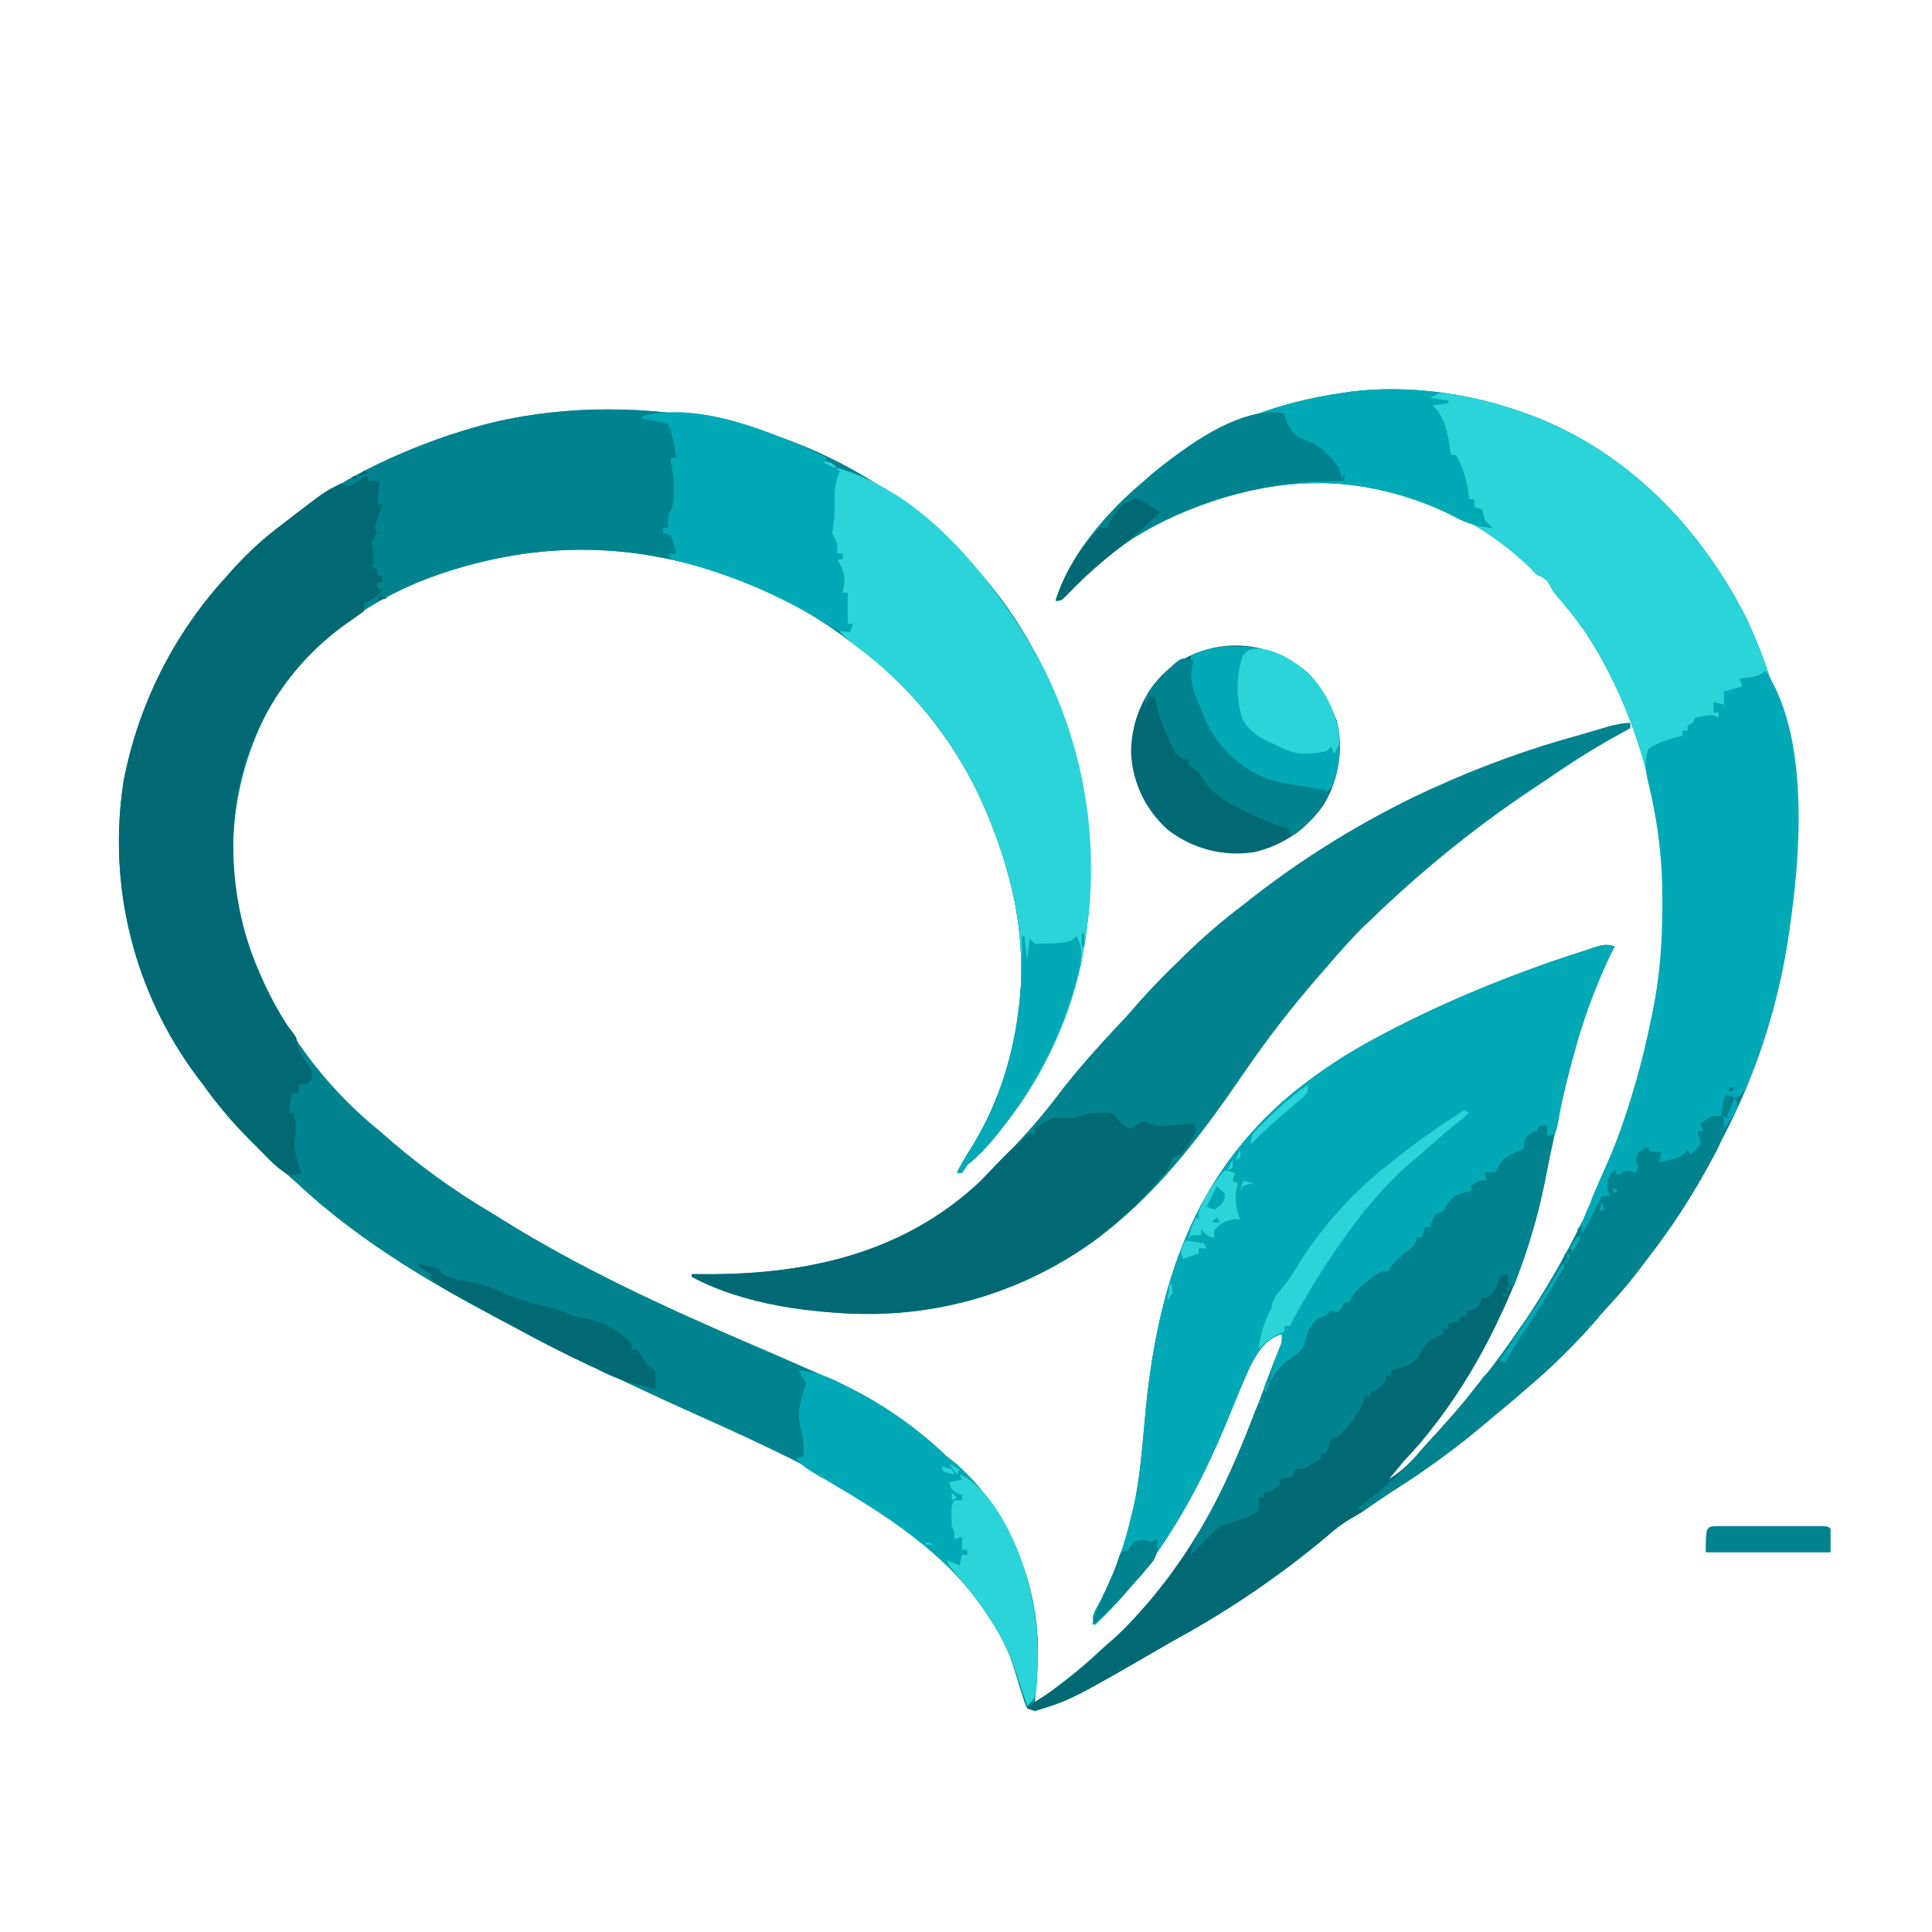
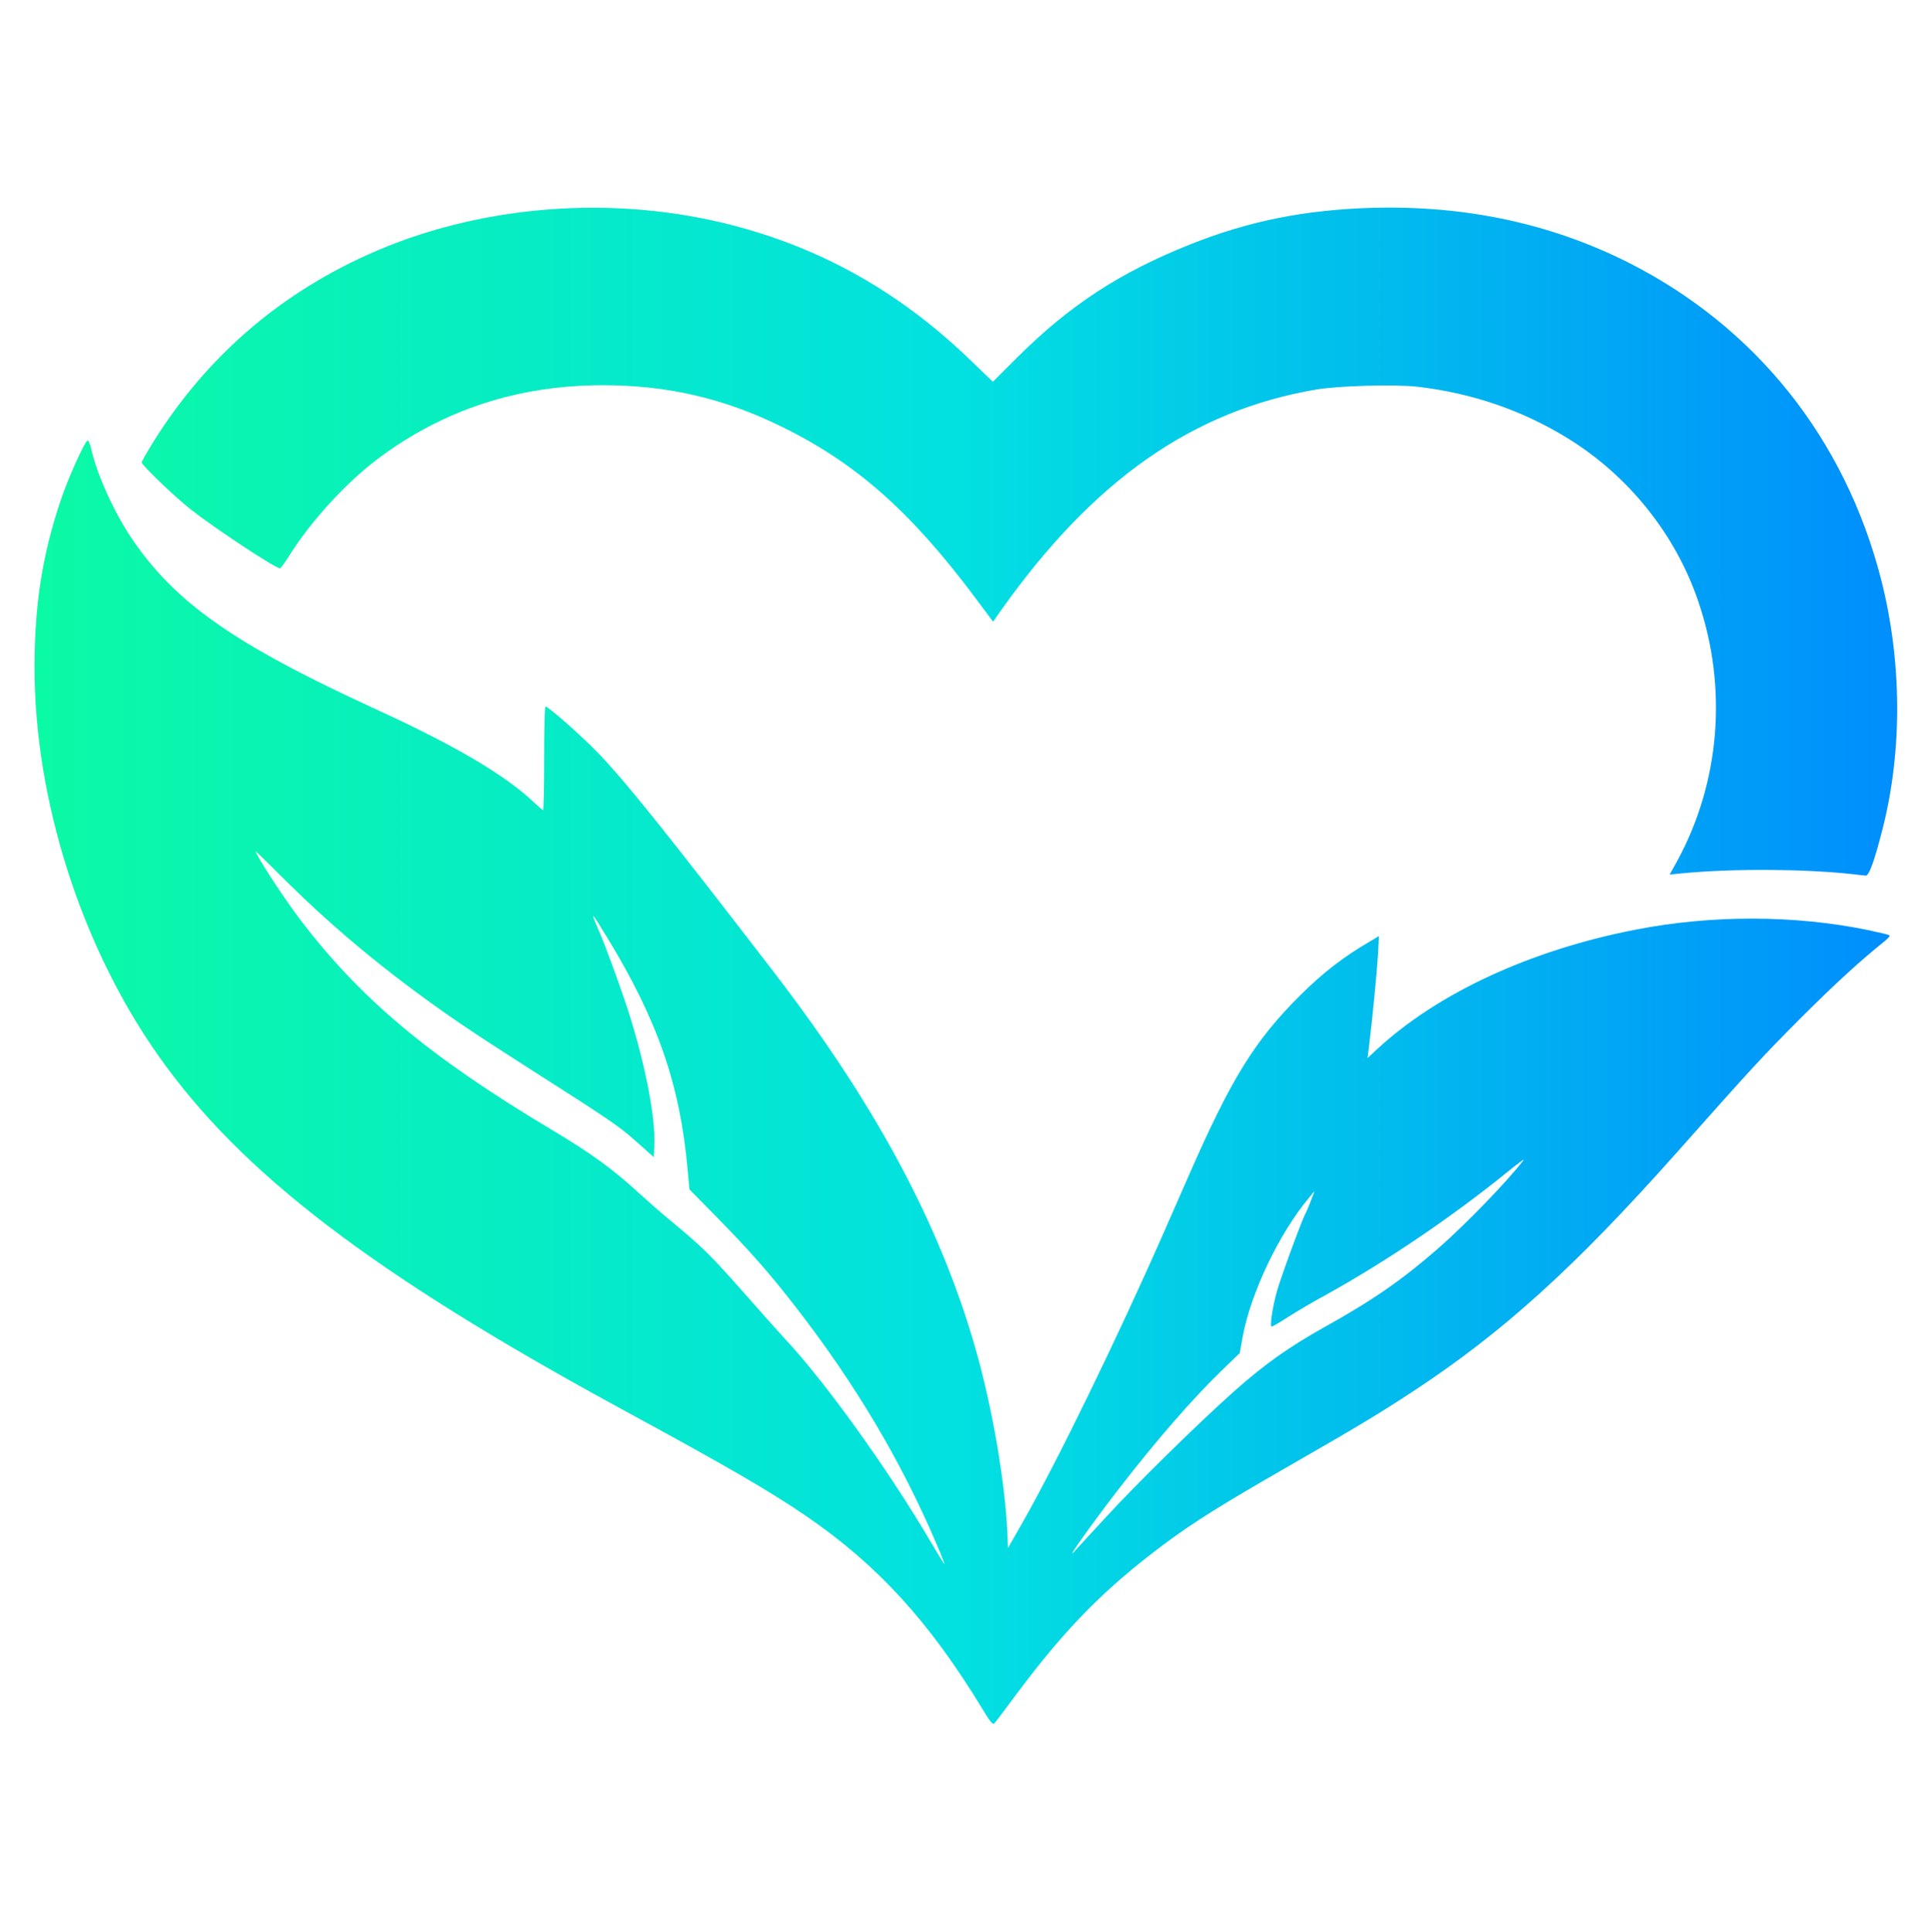
- <svg xmlns="http://www.w3.org/2000/svg" viewBox="0 0 743 743" role="img">
-   <path fill="#00838F" d="m581 157 1.9.6c39.7 13 69.7 42.9 88.4 79.5a195 195 0 0 1 19 86.5v2.2q-.1 29.6-7.3 58.2l-.5 2a244 244 0 0 1-24.7 60.3A259 259 0 0 1 635 482l-2.2 3q-6.7 9.1-14.5 17.5-2.8 3-5.5 6.3-12 13.6-25.8 25.2l-4.6 4-11 9.2a308 308 0 0 1-36 26.3l-10 6.8c-2.4 1.7-2.4 1.7-5.8 3.6q-5 3-9.4 7A357 357 0 0 1 453 630l-2 1.1c-39 22.6-39 22.6-53 26.9l-3-1c-1-2.2-1-2.2-1.8-5l-1-3.1-2-6.5c-2.2-7.2-5-13.2-9.2-19.4l-1.6-2.5c-27.2-41.6-81.2-62.4-124.5-82.3a1385 1385 0 0 1-54-26.3c-30.5-15.5-61.4-33.2-86.5-56.7l-6.2-5.5A189 189 0 0 1 78 417l-2.3-3a151 151 0 0 1-28.2-113.4 161 161 0 0 1 39.9-79.2c6-7 12.4-12.8 19.6-18.4l2.9-2.4c20-16 42.8-27 67.1-34.6l2.3-.7c28-8.7 58.9-9.7 87.7-5.3l3.8.5a182 182 0 0 1 114.5 70.2A177 177 0 0 1 416 369l-.4 2.1A152 152 0 0 1 386 433l-1.2 1.6c-4 5-7.8 9.4-12.8 13.4l-2 3h-2q2.2-4.4 5-8.7c18.6-29.5 24-65 16.5-99a186 186 0 0 0-15.2-41.9A154 154 0 0 0 326 246l-2.6-2a172 172 0 0 0-71.4-30l-3.2-.6A161 161 0 0 0 190 215l-2.4.5c-32.3 7.1-63.3 24.2-81.6 52.5a116 116 0 0 0-13 87.1 160 160 0 0 0 53.2 80A271 271 0 0 0 190 467l2.2 1.4c30 18.8 62.4 33.8 94.9 47.8l8.6 3.7 3 1.3 15.7 6.9A158 158 0 0 1 364 560l4 3.2c19.3 17 29 41.5 31 66.8.5 8.3-.4 16.7-1 25 8.6-6.3 16.9-12.5 24.6-19.8q3-2.8 6.3-5.5c32-28 47-68.2 61.4-107l1.9-4.5c.8-2.2.8-2.2.8-5.2-6.4 2.1-8.8 6.2-12 12q-3.7 8.1-7 16.4c-12.7 31.7-28 59.8-53 83.6-1-3-1-3 .4-6.1l2.2-3.9a139 139 0 0 0 11.3-31.2c3.7-13.8 4.4-28.5 5.8-42.6 4.8-47.1 18.1-88.5 55.4-120q13.1-10.8 27.9-19.2l2.7-1.5c24.1-13.2 49-23.6 75-32.4l2.5-.8 6.7-2.2 2-.7c3.3-1 4.8-1.5 8.1-.4l-1.2 2.2c-12.6 25.1-18.2 53-24.1 80.3-4.7 21.3-10.1 42-19.7 61.5l-1.3 2.6c-6 12.1-12.6 23.5-20.7 34.4l-2 2.6q-5.5 7.4-11.9 14L534 569a49 49 0 0 0 12-10.7q3.5-4 7.1-7.8A362 362 0 0 0 585 510l1.5-2.1A326 326 0 0 0 636 387l.5-2.7c9.1-47.3-.3-100.4-26.6-140.9q-5.1-7.3-11-14c-1.9-2.4-1.9-2.4-3-4.6-1.2-2.3-2.5-2.7-4.9-3.8l-2.9-3a116 116 0 0 0-79.4-32.2A133 133 0 0 0 439 205l-3.3 2a138 138 0 0 0-26 22.4C408 231 408 231 406 231c5.4-17.7 20-34.3 34-46l2.5-2.2c21.3-18 47.1-28 74.5-31.8l2.7-.4c20.4-2.5 41.8.1 61.3 6.4" />
-   <path fill="#2AD4D8" d="m581 157 1.9.6c39.7 13 69.7 42.9 88.4 79.5a195 195 0 0 1 19 86.5v2.2c0 29.2-5.5 57.8-16 85l-.8 2.4c-2.6 6.5-2.6 6.5-5.5 8.8h-4l-.6 3.3c-.6 2.4-1.1 3.5-3 5L655 433v2h-2v2l2 1c-.2 1.9-.2 1.9-1 4a10 10 0 0 1-7 2v2l-9 1v-3c-4.6-2.1-4.6-2.1-8-1l1 7-4 2-2-1-4 2-1-1c-.6 2.8-1 5.2-1 8l-3 1a92 92 0 0 0-4.7 9l-2.3 5c-1.1-3.4-.9-4 .4-7.2l1-2.5 1.2-2.6 1-2.8 6.4-14.6c7.4-17.2 12.3-35 16-53.3l.5-2.3c10-49.2 2-103.8-25.6-146.3q-5.1-7.3-11-14c-1.9-2.4-1.9-2.4-3-4.6-1.2-2.3-2.5-2.7-4.9-3.8l-2.9-3a116 116 0 0 0-79.4-32.2A133 133 0 0 0 439 205l-3.3 2a138 138 0 0 0-26 22.4C408 231 408 231 406 231c5.4-17.7 20-34.3 34-46l2.5-2.2c21.3-18 47.1-28 74.5-31.8l2.7-.4c20.4-2.5 41.8.1 61.3 6.4m84 261 1 2 1-2zm2 4c.7 1.7.7 1.7 1 4-1 2.1-1 2.1-2.4 4.3l-1.5 2-1.1 1.7c-1.3-3.8-.4-5.4 1-9h2zm-37 29 2 1Zm-10 6 3 1-3 1zm-4 5 1 3-2 1zm-9 13 1 2c-1.4 2.6-1.4 2.6-3 5l-1-2c1.4-2.6 1.4-2.6 3-5m-4 7 1 3-2 1zm-2 4 1 2q-2 3.9-4.2 7.6l-1.4 2.3q-7.2 11.9-15.4 23.1l-2 3-2-1 1.3-2c16.3-24.2 16.3-24.2 22.7-35m-25 38v3Z" />
-   <path fill="#00838F" d="m267 160 3.8.5a182 182 0 0 1 114.5 70.2A177 177 0 0 1 416 369l-.4 2.1A152 152 0 0 1 386 433l-1.2 1.6c-4 5-7.8 9.4-12.8 13.4l-2 3h-2q2.2-4.4 5-8.7c18.6-29.5 24-65 16.5-99a186 186 0 0 0-15.2-41.9A154 154 0 0 0 326 246l-2.6-2a172 172 0 0 0-71.4-30l-3.2-.6A161 161 0 0 0 190 215l-2.3.5a190 190 0 0 0-36.6 12.5l-2.8 1.2c-2.3.8-2.3.8-5.3.8l1-1.9c1-2.1 1-2.1 1-4.1h2v-2l-3-1-1.7-7.4c-.3-2.6-.1-4.1.7-6.6 1-3 1-3 1-6l1-6v-4.4c0-3.6 0-3.6 1-5.6h-4l-1-3a151 151 0 0 1 36-16l2.3-.7c28-8.7 58.9-9.7 87.7-5.3m-129 23 3 1-3 2-3-1zm-5 3 2 1h-3zm7 45 3 1-4 2z" />
-   <path fill="#00A9B5" d="m621 364-1.2 2.2a251 251 0 0 0-20 62l-.5 3.1-.6 2.7-.7 2-3 1v-4h-3l-1 3-2 1-2 1-.4 1.9c-.9 3.2-3 4.3-5.6 6.1l-3 1-1.5 2.6-1.5 2.4h-3v2l-6 2v2a40 40 0 0 1-7.1 3.9c-2.6 1.5-3.4 3.5-4.9 6.1-2 2.3-2 2.3-4 4h-2l-1 4h-2l-.3 1.8c-.9 2.7-1.9 3.5-4 5.3a55 55 0 0 0-5.2 4.5q-5 4.4-11.5 6.4l-1 3c-1.5 1.5-1.5 1.5-3.4 3q-2.7 2.2-5.1 4.6c-2.2 2-4.6 2-7.5 2.4l-1 3h-2l-.2 1.8c-.7 4.3-1.4 7.4-4.8 10.3-3 1.9-3 1.9-5 1.9l-.9 1.8C492 528 492 528 490 531h-2c2.7-9.2 2.7-9.2 4.2-13 .8-2 .8-2 .8-5-6.4 2.1-8.8 6.2-12 12q-3.7 8.1-7 16.4c-12.7 31.7-28 59.8-53 83.6-1-3-1-3 .4-6.1l2.2-3.9a139 139 0 0 0 11.3-31.2c3.7-13.8 4.4-28.5 5.8-42.6 4.8-47.1 18.1-88.5 55.4-120q13.1-10.8 27.9-19.2l2.7-1.5c24.1-13.2 49-23.6 75-32.4l2.5-.8 6.7-2.2 2-.7c3.3-1 4.8-1.5 8.1-.4M487 531l2 1-2 4-1-2zm-1 5v3Zm-2 3h2l-1 2z" />
-   <path fill="#00838F" d="M627 278v2l-3 1.7q-12 6.5-23.3 14.1l-6 4.1a443 443 0 0 0-68.6 54.9l-2.2 2q-6.7 6.9-12.9 14.2l-2.8 3.2a409 409 0 0 0-30 38.7c-15.3 22.4-31.7 44.3-53.2 61.1l-2.5 2a149 149 0 0 1-108.9 28c-15.4-2.1-33.9-5.5-47.6-13v-1h2.1c40.2.6 78.7-7.2 109-35.8l6.9-7.2 2.4-2.4q10.7-10.7 19.8-22.6c7.2-9.6 15.3-18.6 23.5-27.4q3.9-4 7.6-8.4 6.3-7.1 13.1-13.8l2.5-2.4q10.5-10.6 22.4-19.9l2-1.5Q510.4 322 549 304l2.3-1a367 367 0 0 1 56.3-20.4l2.4-.7 6.8-2 2-.6c2.9-.7 5.2-1.3 8.2-1.3" />
-   <path fill="#006973" d="m665 418 2 1-2 1zm-1 3 3 1-3 8-2-1c.9-6.9.9-6.9 2-8m-2.7 8.3 1.7.7c.4 5.2-.9 8.7-3.2 13.2l-1.1 2a268 268 0 0 1-25.8 39.7q-6.8 9.3-14.6 17.6-2.8 3-5.5 6.3-12 13.6-25.8 25.2l-4.6 4-11 9.2a308 308 0 0 1-36 26.3l-10 6.8c-2.4 1.7-2.4 1.7-5.8 3.6q-5 3-9.4 7A357 357 0 0 1 453 630l-2 1.1c-39 22.6-39 22.6-53 26.9l-3-1c2.1-2.1 4.2-3.3 6.8-4.9a153 153 0 0 0 22-17.6c27.3-24.5 44.9-54.3 57.7-88.5 2.3-5.9 2.3-5.9 4.5-7l.8-3a25 25 0 0 1 11-14.6c3.8-2.4 4.2-5 5.2-9.4 3.2-4.7 3.2-4.7 7-6l2-2 3 1 2-4h2l.7-1.7c1.7-3 3.6-4.5 6.2-6.6l2.7-2c2.4-1.7 2.4-1.7 5.4-1.7l1-2q3.3-3.7 7.3-6.6c1.7-1.4 1.7-1.4 2.7-4.4h2l1-4h2l.8-2.4 1.2-2.6 3-1 1.4-2.4c2.1-3.5 4-4.2 7.9-5.2l1.7-.4v-2c3-2 3-2 6-2l-1-3h4l3-5c2.7-1.9 5-3 8-4l.3-2.4c.7-2.6.7-2.6 2.7-3.8l2-.8 1-2h3v4h2c-3.2 24.5-10 48.8-21 71l-1.2 2.6Q566 528.7 554 545l-2 2.6q-5.5 7.4-11.9 14L534 569a49 49 0 0 0 12-10.7q3.5-4 7.1-7.8 7.7-8.3 14.5-17.2l1.6-2 1.3-1.8c1.7-1.7 3.4-2.5 5.5-3.5l1-2h2l.8-1.7q1.8-3.4 4-6.5l1.5-2.5 1.8-2.6A481 481 0 0 0 616 460h3l-.7-2.7c-.3-3.3-.3-3.3 1.1-5.7l1.6-1.6 1 2 1.8-1c2.2-1 2.2-1 5.2 0l1-2-1-3c1-3 1-3 3-4.2l2-.8v2h5l-1 4c8.7-1.9 8.7-1.9 11-5l1 2c2-1.7 2-1.7 4-4-.2-2.7-.2-2.7-1-5h2l-1-3c4.4-3 4.4-3 7.3-2.7M620 457l1 2 2-2zm-4 5-1 4 2-1zm-30 52 1 3Zm-1 3 1 2Zm22-45 1 3-2 1zm-5 10 1 2-3 3zm-20 32v3Zm-2 3v3Zm-3 4v3Zm-3 4v3ZM150 176l2 1Zm-2 1 2 1Zm-2 1 2 1Zm-2 1 2 1Zm-2 1 2 1Zm-2 1 2 1-4 1zm-4 2 2 1h-3zm5 0 1 2h4l-1 9h2l-3 9 1 2-2 3c0 2 0 2 .4 4 .6 4 .6 4-.4 6l2 1v2l2 1v2h-2v2l2 1a15 15 0 0 1-7 5v3q-3 2.3-6.3 4.5A104 104 0 0 0 91.2 306a125 125 0 0 0 19.8 89l1.7 2.2c1.3 1.8 1.3 1.8 1.7 4 .8 3.6 2.5 6 4.5 9 1.1 1.8 1.1 1.8 1.1 4.8l-2 2h-3v3l-3 1-1 7h2c1.1 6.4 1.1 6.4.4 9.8-.6 4.8 1 8.7 2.6 13.2-2.3.8-3.5 1.2-5.9.3-4.5-2.7-8-6.9-11.7-10.6l-2.8-2.8A161 161 0 0 1 78 417l-2.2-3a151 151 0 0 1-28.3-113.4 161 161 0 0 1 39.9-79.2 128 128 0 0 1 22.8-21c14.5-11.3 14.5-11.3 20.8-14.4l3 1c1.8-.8 1.8-.8 3.7-2zm-8 2 2 1Zm13 44 3 1-4 1zm-3 2 2 1Zm-24 228 2 1Zm5 4 2 1Z" />
-   <path fill="#2AD4D8" d="M315 177c4.8.8 4.8.8 7 3-4.7-.7-4.7-.7-7-3m7 3c33.7 9.3 60.6 43.7 77.2 72.8A172 172 0 0 1 416 369l-.4 2.1A152 152 0 0 1 386 433l-1.2 1.6c-4 5-7.8 9.4-12.8 13.4l-2 3h-2q2.2-4.4 5-8.7c18.6-29.5 24-65 16.5-99a186 186 0 0 0-15.2-41.9 150 150 0 0 0-45.4-53.1q-3.1-2.4-5.9-5.3l1-2 3 1 1-2h-2c-1-4.3-1-7.7 0-12h-2l-.2-2-.5-5.5c-.3-2.5-.3-2.5-1.3-5.5h2v-2h-2c-3.1-9.3-3.1-9.3-2.6-13.2q.6-4.4.5-9c.1-4 .8-7 2.1-10.8" />
-   <path fill="#00A9B5" d="M679 258c19 28.5 12.7 82.9 6.6 114.5a245 245 0 0 1-11.2 38.4l-.9 2.3c-2.6 6.5-2.6 6.5-5.5 8.8h-4l-.6 3.3c-.6 2.4-1.1 3.5-3 5L655 433v2h-2v2l2 1c-.2 1.9-.2 1.9-1 4a10 10 0 0 1-7 2v2l-9 1v-3c-4.6-2.1-4.6-2.1-8-1l1 7-4 2-2-1-4 2-1-1c-.6 2.8-1 5.2-1 8l-3 1a92 92 0 0 0-4.7 9l-2.3 5c-1.1-3.4-.9-4 .4-7.2l1-2.5 1.2-2.6 1-2.8 6.4-14.6c7.4-17.2 12.3-35 16-53.3l.5-2.3c2.8-13.6 3.7-26.7 3.8-40.5V347q.2-22.4-5-44.3c-1.3-5-2.3-9.8-.3-14.7 3.8-2.8 8.4-3.8 13-5v-2h2v-2l2-1 1-2c6.4-1.3 6.4-1.3 9 0v-2h-2v-4l4 1v-5l7-2-1-3 3.3-.4c3.7-.6 3.7-.6 6.7-2.6m-19 13 1 2Zm5 147 1 2 1-2zm2 4c.7 1.7.7 1.7 1 4-1 2.1-1 2.1-2.4 4.3l-1.5 2-1.1 1.7c-1.3-3.8-.4-5.4 1-9h2zm-37 29 2 1Zm-10 6 3 1-3 1zm-4 5 1 3-2 1zm-9 13 1 2c-1.4 2.6-1.4 2.6-3 5l-1-2c1.4-2.6 1.4-2.6 3-5m-4 7 1 3-2 1zm-2 4 1 2q-2 3.9-4.2 7.6l-1.4 2.3q-7.2 11.9-15.4 23.1l-2 3-2-1 1.3-2c16.3-24.2 16.3-24.2 22.7-35m-25 38v3Z" />
-   <path fill="#006973" d="M427 428c2 1 2 1 4 4a8 8 0 0 0 4 2l2.5-1.5 2.5-1.5 1.7 1c3.3 1.5 6.5 1 10 .6l2.2-.1 5.1-.5c1 3 1 3-.1 5.2l-1.6 2.4-1.7 2.4c-1.6 2-1.6 2-4.6 3l-2 5q-4.3 5.2-9 10l-2.6 2.8a145 145 0 0 1-102.2 42.4c-22.3.2-49.5-3.4-69.2-14.2v-1h2.1c40.2.6 78.7-7.2 109-35.8l6.9-7.2q4.2-4.4 8.7-8.3l1.7-1.6c1.6-1.1 1.6-1.1 3.6-1.1v-2c6.4-4.3 6.4-4.3 11-4.1 4 .1 4 .1 7-.9 3.9-1.3 6.9-1.2 11-1" />
-   <path fill="#00838F" d="M592 433h3v4h2a236 236 0 0 1-15 58l-2-1v-4l-3 1-2 5c-1.5 1.8-1.5 1.8-3 3h-2l-.7 2c-1.3 2-1.3 2-3.4 2.8l-1.9.2v2h-2l-1 2-4 1v2h-2v2l-2.8 1.2c-3.5 2-4.3 3.3-6.2 6.8-3.1 4-6.1 4.9-11 6v2h-2v2c-1.9 2.1-1.9 2.1-4 4h-2v2h-2l-.7 2a40 40 0 0 1-10.3 14h-2l-2 6h-2v2c-6.6 4-6.6 4-10 4l-1 3-5 1v2c-3.5 3-3.5 3-6 3v2h-2l.2 2.4-.2 2.6a26 26 0 0 1-7.5 3.6L472 586c-3 1-3 1-5 3l-9 9c0-4 1.8-6.4 3.8-9.7q12.4-22 21-45.8c1.2-2.5 1.2-2.5 3.2-3.5l.8-3a25 25 0 0 1 11-14.6c3.8-2.4 4.2-5 5.2-9.4 3.2-4.7 3.2-4.7 7-6l2-2 3 1 2-4h2l.7-1.7c1.7-3 3.6-4.5 6.2-6.6l2.7-2c2.4-1.7 2.4-1.7 5.4-1.7l1-2q3.3-3.7 7.3-6.6c1.7-1.4 1.7-1.4 2.7-4.4h2l1-4h2l.8-2.4 1.2-2.6 3-1 1.4-2.4c2.1-3.5 4-4.2 7.9-5.2l1.7-.4v-2c3-2 3-2 6-2l-1-3h4l3-5c2.7-1.9 5-3 8-4l.3-2.4c.7-2.6.7-2.6 2.7-3.8l2-.8zm-13 62h2l-1 2zm-1 2 2 1-2 1z" />
-   <path fill="#006973" d="m491.9 251.8 2.1 1.2 2.2 1.1c9.2 5.2 13.8 13.3 17.8 22.9a43 43 0 0 1-4.6 31.9 44 44 0 0 1-27 18.8A43 43 0 0 1 449 319a42 42 0 0 1-14-29 43 43 0 0 1 12-30.5 41 41 0 0 1 44.9-7.7" />
-   <path fill="#00A9B5" d="m554 151-4 2 7 1v1l-6 1 1.9 2c3.6 5.1 4.2 10.9 5.1 17h2a43 43 0 0 1 5 17h2v3l3 1 1 4c1.6 1.8 1.6 1.8 3 3a34 34 0 0 1-15.5-4.7A121 121 0 0 0 439 205l-3.3 2a138 138 0 0 0-26 22.4C408 231 408 231 406 231c5.4-17.7 20-34.3 34-46l2.5-2.2c21.3-18 47.1-28 74.5-31.8l2.7-.4c11.3-1.4 23-1 34.3.4" />
-   <path fill="#00A9B5" d="m318 176-1 2 6 3-1 2.6a29 29 0 0 0-1 10c0 4-.2 7.5-1 11.4l2 4v4h2v2h-2l1.6 3.1c1.5 3.6 1.4 6 .4 9.9h2v12h2l-1 3c-4.4 0-5.4-.6-9-2.9a199 199 0 0 0-57.3-24.3l-2.7-.8-1-2h3c-.8-3.4-.8-3.4-2-7l-3-1v-2h2l-.1-2.2c.1-2.8.1-2.8 1.1-4.6 1.2-2.7 1.2-4.7 1.2-7.6v-2.8q-.3-4-1.2-7.8v-2h2a56 56 0 0 0-3-13l-10-2v-1c22.5-5.8 51.1 6.6 71 16m0 1 2 1Zm2 1 2 1Zm2 1 2 1Zm2 1 2 1Zm2 1 2 1Zm-73 31 4 1Zm50 313 2 1Zm2 1 2 1Zm2 1a42 42 0 0 1 16.7 5.2A152 152 0 0 1 364 560l4 3.2a98 98 0 0 1 31 76.8l-.1 3.4c-.5 9.6-.5 9.6-3.9 12.6l-3.6-10.9-1-3c-2.4-7-5.4-13-9.4-19.1l-1.6-2.5c-15.2-23.1-38.7-37.8-62-51.5l-3.2-1.8-2.8-1.7a26 26 0 0 1-5.4-4.5l3-1c.2-3.8 0-6.8-1-10.4-1.7-6.4 0-11.4 2-17.6-1-2-1-2-3-5" />
-   <path fill="#00838F" d="m665 418 2 1-2 1zm-1 3 3 1-3 8-2-1c.9-6.9.9-6.9 2-8m-2.7 8.3 1.7.7c.4 5.2-.9 8.7-3.2 13.2l-1.1 2a268 268 0 0 1-25.8 39.7q-6.8 9.3-14.6 17.6-2.8 3-5.5 6.3-12 13.6-25.8 25.2l-4.6 4-11 9.2a310 310 0 0 1-36 26.3L524 581l-2-1 2.6-1.9A169 169 0 0 0 550 554l2.2-2.4 3.2-3.8 5.6-6.2q5-5.7 9.4-11.8c1.7-2 3.2-2.7 5.6-3.8l1-2h2l.8-1.7q1.8-3.4 4-6.5l1.5-2.5 1.8-2.6A481 481 0 0 0 616 460h3l-.7-2.7c-.3-3.3-.3-3.3 1.1-5.7l1.6-1.6 1 2 1.8-1c2.2-1 2.2-1 5.2 0l1-2-1-3c1-3 1-3 3-4.2l2-.8v2h5l-1 4c8.7-1.9 8.7-1.9 11-5l1 2c2-1.7 2-1.7 4-4-.2-2.7-.2-2.7-1-5h2l-1-3c4.4-3 4.4-3 7.3-2.7M620 457l1 2 2-2zm-4 5-1 4 2-1zm-30 52 1 3Zm-1 3 1 2Zm22-45 1 3-2 1zm-5 10 1 2-3 3zm-20 32v3Zm-2 3v3Zm-3 4v3Zm-3 4v3Z" />
-   <path fill="#00A9B5" d="M474.9 248.6h2.4c6.2.2 11.2 1.3 16.7 4.4l2.2 1.1c9.2 5.2 13.8 13.3 17.8 22.9a40 40 0 0 1-2 26l-2 2c-3.4-.1-6.8-1-10.1-1.6l-2.8-.5a54 54 0 0 1-32-20.2c-2-3-3-6.2-4.1-9.7l-1.1-2.9A29 29 0 0 1 458 252a38 38 0 0 1 16.9-3.4" />
-   <path fill="#00838F" d="m493 156 2 1Zm-3 1 3 1Zm4 2q0 .8.3 1.7c1 3.2 2.4 5 4.7 7.3l5.1 2.1c4.6 2.2 8.1 5.8 10.9 9.9l1 4 1-2v3h-1.7a152 152 0 0 0-76.3 20l-3.3 2a138 138 0 0 0-26 22.4C408 231 408 231 406 231c5.4-17.7 20-34.3 34-46l2.5-2.2c12.1-10.2 34.6-27.2 51.5-23.8" />
-   <path fill="#2AD4D8" d="m365 563 4 2-1 2zm-3 1 4 1 1 2-4-1zm7 3c10.2 4.4 17.6 18 21.8 27.8A112 112 0 0 1 399 640l-.1 3.4c-.5 9.6-.5 9.6-3.9 12.6l-3.6-10.9-1-3A81 81 0 0 0 381 623l-1.8-2.8q-5.8-8.2-12.4-16C365 602 365 602 364 600l5 2 1-4h2v-2h-2v-5l-3 1v-3l-1-2-.1-4v-2.1c.1-1.9.1-1.9 1.1-3.9h3v-2l-2-.8c-2-1.2-2-1.2-3-4.2l5-1zm-3 7 2 2-2 1zm-10 19 3 1h-3z" />
-   <path fill="#00838F" d="m459 254-.7 3.3c-.8 5.8 1.5 10.4 3.7 15.7l1 2.7a44 44 0 0 0 23 23.3c5.8 2.1 12.1 2.9 18.2 3.8l5.7 1.1 1 2c-3.8 5.8-7.3 11-13 15h-2v-2l-1.6-.5a99 99 0 0 1-17.4-7.5l-2.5-1.3A28 28 0 0 1 461 297l-4-3v-2h-1.8c-3.5-1.6-4.4-4.7-5.8-8l-1-2q-2.9-6.8-4.4-14h-2l-2 4c0-5.4 3.9-9 7.4-12.7 7-6.8 7-6.8 11.6-5.3" />
-   <path fill="#00A9B5" d="M416 359h1v5h-1zm-23 1h1l1 9 1-8 2 2 7-.2 3.8-.3c3.2-.5 3.2-.5 5.2-2.5 3 5.4 1.6 10.5.2 16.2A160 160 0 0 1 386 433l-1.2 1.6c-4 5-7.8 9.4-12.8 13.4l-2 3h-2q2.2-4.4 5-8.7c15.7-25 20.7-53.1 20-82.3" />
-   <path fill="#2AD4D8" d="M483.3 249.4c7.4.2 14.4 4.8 19.9 9.4 7 7.4 11.8 17 11.8 27.2l-2 4-1-3-2 2-4.9.7-2.6.2c-5 .2-9-2-13.5-4.2l-1.9-.8c-4-2-6.6-4-9.1-7.9a39 39 0 0 1 0-25c2-2 2-2 5.3-2.6" />
-   <path fill="#006973" d="m161 486 4 .9 2.2.5c1.8.6 1.8.6 2.8 2.6 3.4 1.6 6.6 2.3 10.3 2.9 4.6.8 8.3 2 12.5 4 6.6 3.1 13.5 4.7 20.5 6.4 2.5.6 4.4 1.6 6.7 2.7l4.2.9A31 31 0 0 1 243 517v2h2l4 6 3 2c.2 3.6.2 3.6 0 7a74 74 0 0 1-22.4-7.5l-3.5-1.6q-14.8-7-29.1-14.9l-3.4-1.8-17.9-9.9-3-1.6a63 63 0 0 1-7.7-5.7l1-1-2.5-1.4-2.5-1.6zm-3 1 2 1Zm2 1 2 1Zm3 2 2 1Zm85 44 2 1Z" />
-   <path fill="#2AD4D8" d="m563 427 2 1q-1 .7-2 1.7-8.6 6.9-16.7 14.2l-6.4 5.5Q533 455.8 527 463l-2 2.3a292 292 0 0 0-29 44.7h-2v2l-2.7 1.3c-3.1 1.6-5 3.1-7.3 5.7a43 43 0 0 1 5-16q0-1 .3-1.7c.9-2.8 2.5-4.5 4.3-6.6q3.2-4.1 5.7-8.4A151 151 0 0 1 535 447l3-2.4q12-9.4 25-17.6" />
-   <path fill="#00838F" d="M661.3 586.9h39.8c1.9.1 1.9.1 2.9 1.1v9h-48c0-10.1 0-10.1 5.3-10.1" />
-   <path fill="#006973" d="M437.6 191.9q4.4 2.1 8.4 5.1-7.5 7.4-15.7 13.8-10.6 8.3-20 18C408 231 408 231 406 231a69 69 0 0 1 17-28h3l.6-2.1c2.2-4.4 5.8-8.8 11-9" />
-   <path fill="#2AD4D8" d="M503 417c0 3 0 3-1.3 4.4L500 423l-2 1.6-2 1.8a189 189 0 0 0-15 13.7c0-3.9 1.5-4.9 4.2-7.5l1.7-1.7 1.8-1.8q6.7-6.6 14.3-12m-26 25v3l-2 1zm-3 4v3l-2 1zm-3 4c2.1.4 2.1.4 4 1l-1 3 2 1-.6 3a22 22 0 0 0 1.6 11l-2.2-.2c-3.7.3-5.2 1.6-7.8 4.2v3c-1.9-.5-1.9-.5-4-2-1.8-3.3-2.3-4.4-2-8a53 53 0 0 1 10-16m-1 3 1 2Zm-2 3-4 8 3 1c3-2 3-2 3.9-4l.1-2zm0 12-2 2h3zm10-14 4 1-2 .4-2 .6-1 2zm-18 14c2 2 2 2 2.1 4.6l-.1 2.4h-4l-1 2a29 29 0 0 1 3-9m-4 9 7 1 1 2h-3v2l-6 2c-1-3-1-3 0-5.2zm-6 16a17 17 0 0 1 1 4l-2 3z" />
-   <path fill="#00838F" d="m443 593 2-1c.3 3.6.3 5.5-1.7 8.6l-2.2 2.6-2.5 3-2.6 2.8-2.4 2.7Q427.4 619 420 625q1-4.2 2.8-8.1l1-2.4 1.1-2.4c3.9-8.5 3.9-8.5 5.2-12.6l.9-2.5 3-1 2-3c3-1.2 3.9-1 7 0" />
+ <svg xmlns="http://www.w3.org/2000/svg" viewBox="54 83 1118 1118" role="img">
+   <defs>
+     <linearGradient id="m" gradientUnits="userSpaceOnUse" x1="74" y1="0" x2="1152" y2="0">
+       <stop offset="0" stop-color="#0BFAA5" />
+       <stop offset=".5" stop-color="#02E0E1" />
+       <stop offset="1" stop-color="#008EFD" />
+     </linearGradient>
+   </defs>
+   <path fill="url(#m)" d="M622.2 1071.5C591.9 1021.7 561.9 988.9 520.9 960.8C499.4 946.1 476.7 932.9 412.5 898.0C269.6 820.2 193.4 762.0 145.6 694.0C101.0 630.7 74.0 546.1 74.0 469.5C74.0 433.2 78.5 404.2 89.2 372.5C93.5 359.6 103.3 338.0 104.8 338.0C105.3 338.0 106.3 340.6 107.0 343.7C110.1 357.5 120.0 379.5 129.9 394.2C155.3 432.0 189.6 456.0 272.5 494.0C317.6 514.7 346.3 531.6 363.0 547.4C365.7 549.9 368.1 552.0 368.4 552.0C368.7 552.0 369.0 538.5 369.0 522.0C369.0 505.5 369.3 492.0 369.8 492.0C371.5 492.0 391.6 509.8 401.3 520.0C417.1 536.7 439.3 564.3 501.4 645.0C560.6 721.9 597.8 791.2 618.5 862.9C628.5 897.7 636.1 941.9 637.3 972.8L637.5 979.2L645.9 964.5C666.1 929.0 700.9 857.5 727.5 797.0C731.7 787.4 738.3 772.3 742.2 763.5C766.8 707.3 780.4 685.3 806.9 659.0C819.9 646.1 831.5 637.1 846.9 628.1L852.3 624.9L851.7 636.2C851.1 646.0 848.5 672.8 846.4 690.0L845.7 695.5L851.1 690.5C886.2 657.9 940.2 632.9 1001.3 621.1C1045.0 612.6 1093.0 612.7 1135.3 621.4C1141.9 622.8 1147.5 624.1 1147.8 624.5C1148.2 624.9 1146.7 626.6 1144.5 628.3C1131.0 639.1 1116.8 652.1 1096.9 671.9C1074.3 694.6 1069.2 700.1 1024.0 751.0C965.4 816.8 924.2 854.2 872.0 888.5C852.5 901.3 839.4 909.2 800.5 931.5C760.8 954.3 745.3 964.0 727.7 977.1C693.5 1002.7 671.2 1025.3 643.0 1063.0C636.3 1072.1 630.2 1080.1 629.6 1080.7C628.7 1081.7 627.0 1079.5 622.2 1071.5ZM596.4 977.4C575.7 928.8 549.0 883.9 514.3 839.2C499.5 820.1 488.1 807.2 469.3 788.0L453.1 771.5L452.0 759.5C447.6 710.9 434.7 673.8 405.9 626.4C396.0 610.1 395.3 609.5 401.0 622.5C404.0 629.4 412.1 651.3 416.3 664.0C426.9 695.8 433.6 729.3 432.8 746.2L432.5 752.9L422.5 744.0C412.0 734.7 408.4 732.2 360.4 701.6C325.7 679.4 313.4 671.1 292.0 655.2C267.0 636.6 242.9 616.0 221.7 595.1C210.9 584.3 202.0 575.6 202.0 575.8C202.1 578.0 217.6 601.9 227.5 615.0C262.5 661.1 302.3 694.5 372.5 736.5C396.2 750.6 409.2 760.1 424.0 773.8C428.7 778.1 436.8 785.2 442.0 789.5C460.1 804.4 465.4 809.6 483.4 830.0C493.3 841.3 504.8 854.1 508.8 858.5C532.1 883.4 568.7 934.5 593.1 976.1C597.2 983.1 600.6 988.6 600.8 988.5C600.9 988.4 599.0 983.4 596.4 977.4ZM693.4 962.2C711.3 942.6 746.9 907.7 767.8 889.0C786.0 872.8 799.7 863.1 820.5 851.4C848.6 835.8 865.5 824.1 886.7 805.6C902.2 792.1 927.0 766.5 936.0 754.6C936.8 753.5 932.8 756.5 927.0 761.2C894.7 787.4 857.2 812.8 822.5 832.1C814.4 836.5 804.0 842.6 799.4 845.6C794.8 848.6 790.6 851.0 790.2 851.0C789.0 851.0 790.6 840.1 793.1 831.0C795.1 823.5 807.1 790.8 809.6 785.8C810.4 784.4 811.9 780.8 813.0 777.8L815.0 772.5L811.8 776.4C794.5 797.0 778.0 831.7 773.4 856.9L771.7 866.3L762.0 875.7C745.3 891.7 723.8 916.3 701.7 944.9C687.4 963.4 670.7 986.8 675.6 981.5C677.6 979.3 685.6 970.6 693.4 962.2ZM1125.0 588.9C1097.5 586.0 1056.3 585.8 1027.6 588.6L1020.6 589.3L1024.7 581.9C1049.8 536.1 1054.3 481.1 1037.1 431.0C1024.0 392.5 997.1 358.9 962.5 337.3C936.1 320.8 906.6 310.6 874.7 306.9C861.8 305.4 828.8 306.3 816.0 308.5C744.6 320.6 687.1 360.8 633.6 436.2L628.9 442.9L618.3 428.7C581.3 379.2 549.6 351.1 506.5 330.0C473.2 313.6 440.4 306.0 403.0 306.0C354.1 306.0 310.6 320.2 273.0 348.4C254.9 361.9 234.4 384.2 222.0 403.8C219.2 408.3 216.5 412.0 216.1 412.0C213.4 412.0 178.4 388.9 164.3 377.8C155.7 371.1 136.0 352.2 136.0 350.7C136.0 350.2 139.1 344.8 142.9 338.6C174.1 288.7 217.6 251.5 272.0 228.2C337.6 200.1 416.9 195.5 486.4 215.7C535.3 229.8 577.6 254.6 616.0 291.7L628.8 304.0L643.1 289.7C673.3 259.7 702.2 240.8 742.5 224.7C776.9 210.9 809.6 204.4 849.0 203.3C902.7 201.9 951.9 212.5 996.5 234.9C1070.4 272.2 1122.1 337.0 1143.0 418.5C1155.0 465.6 1155.4 516.9 1144.0 562.2C1139.2 581.2 1136.0 590.0 1134.1 589.9C1133.2 589.8 1129.1 589.4 1125.0 588.9Z" />
</svg>
